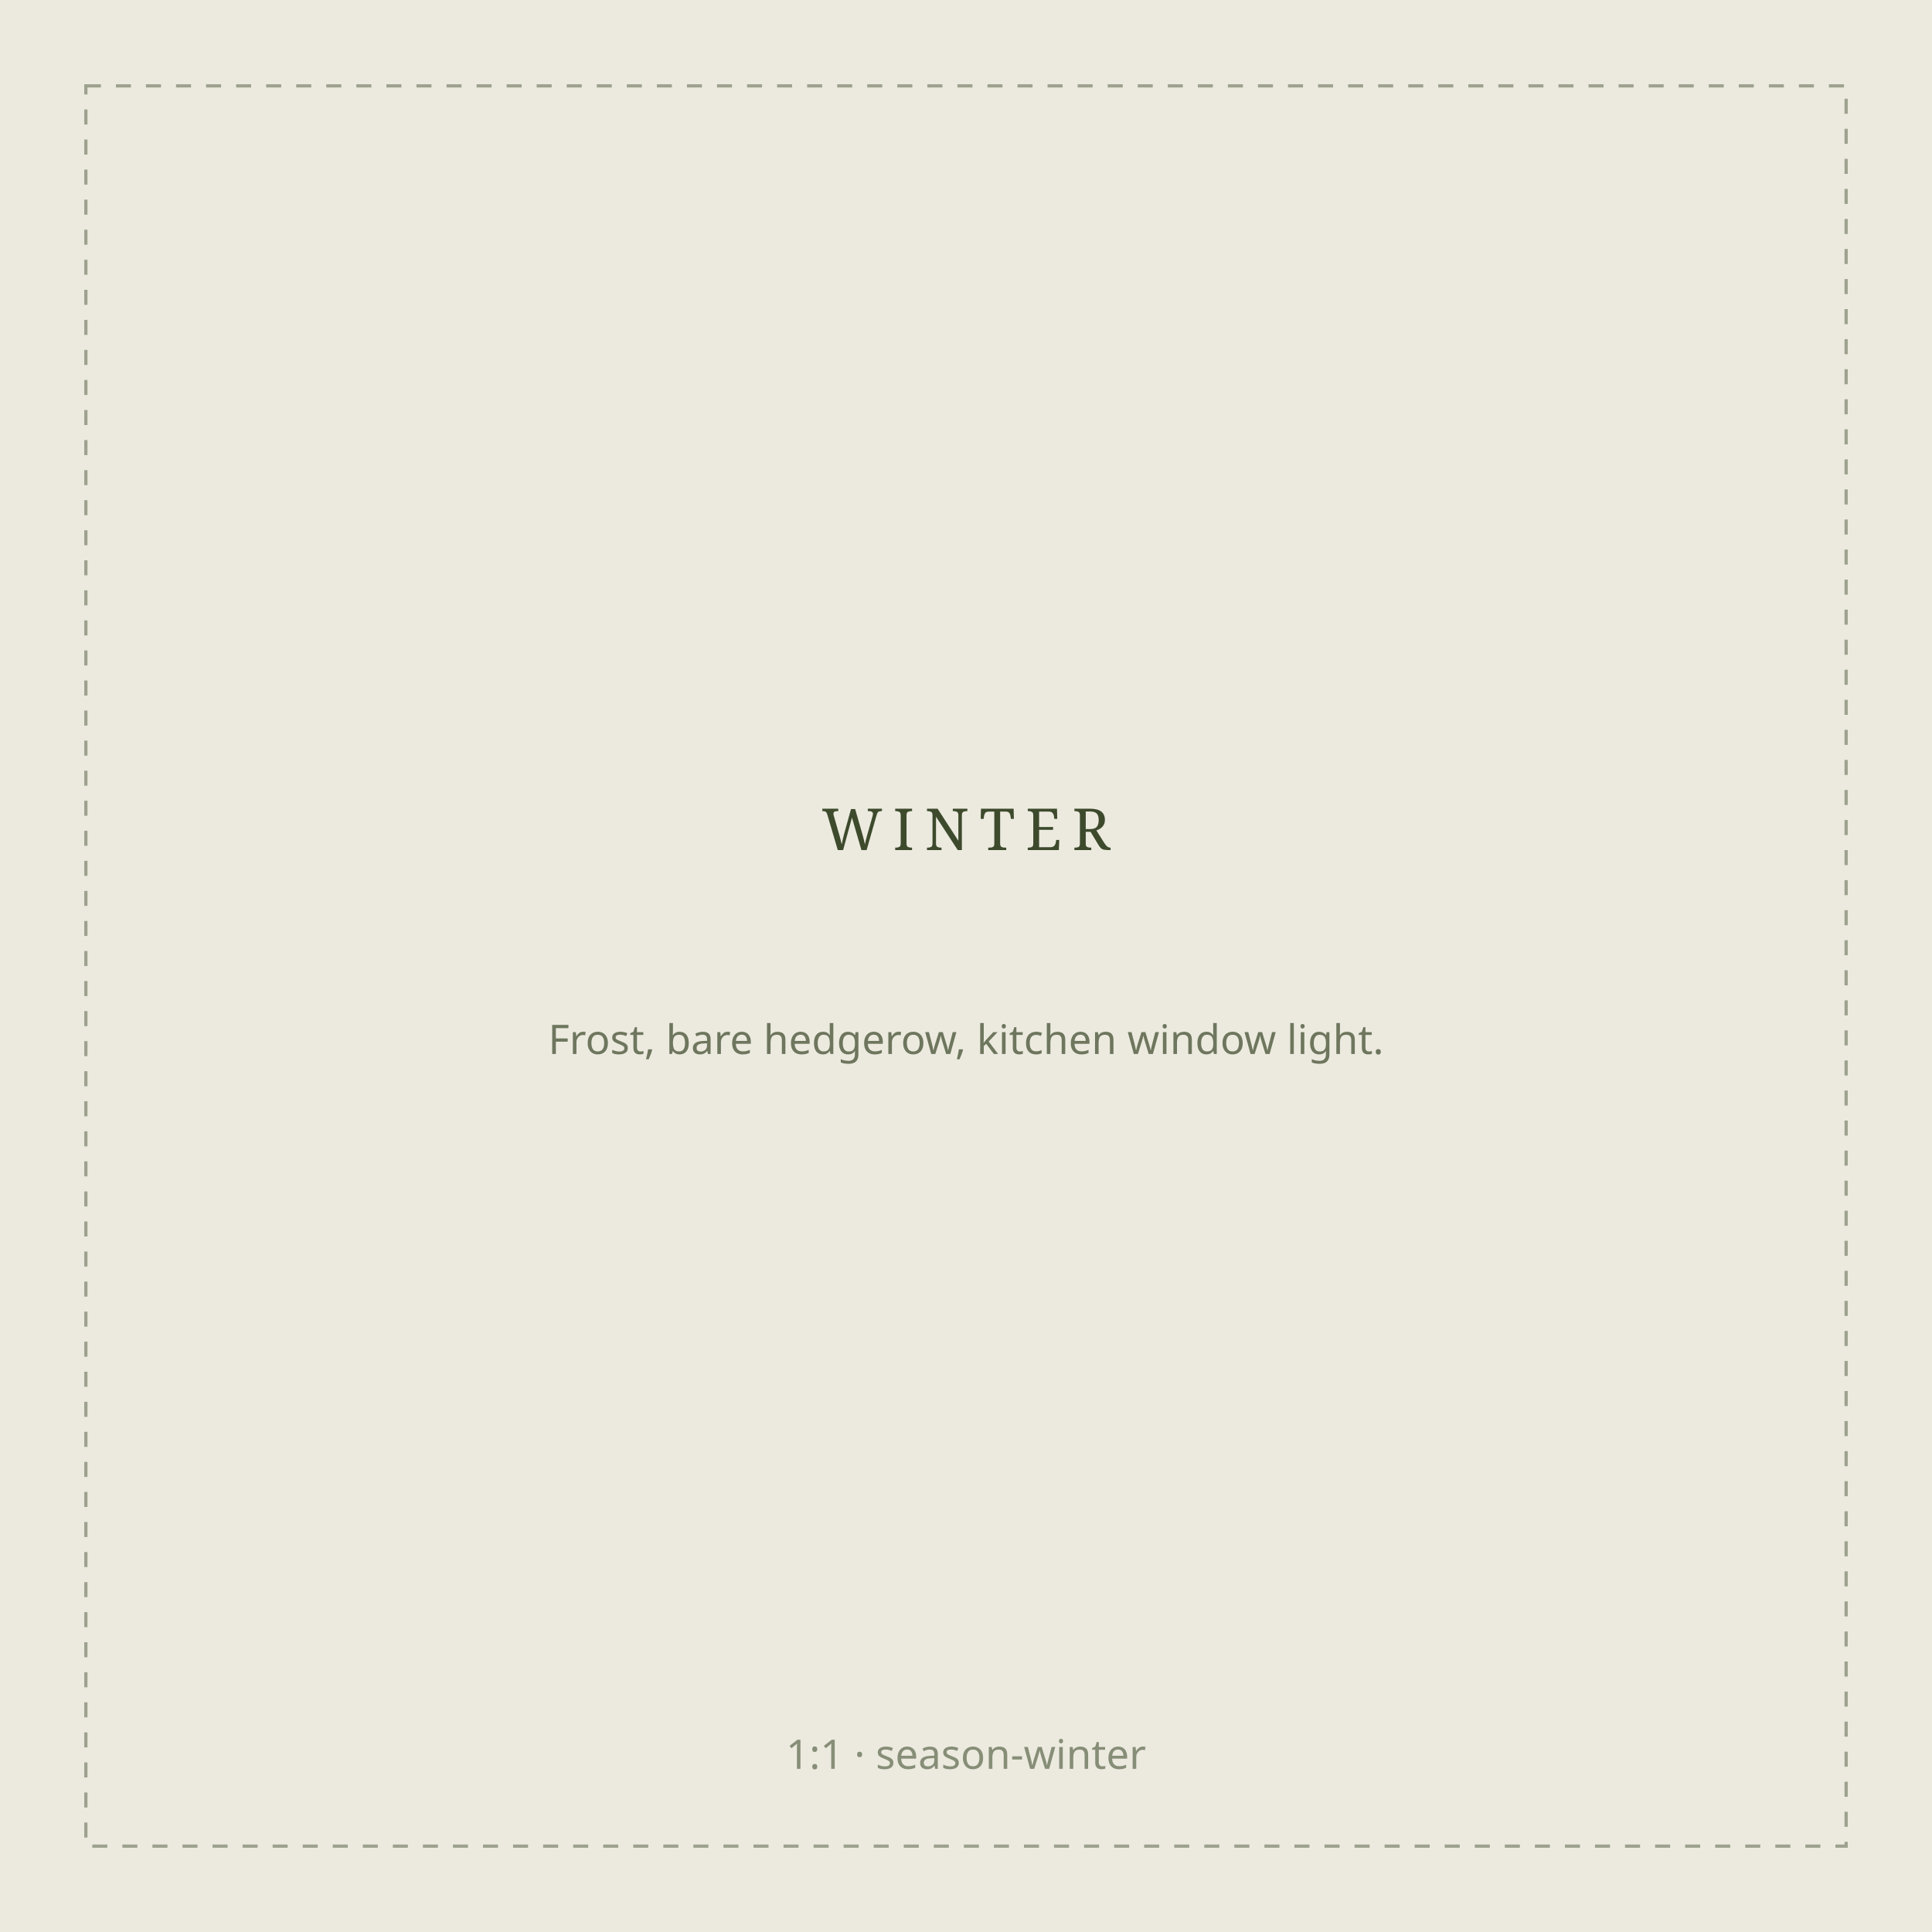
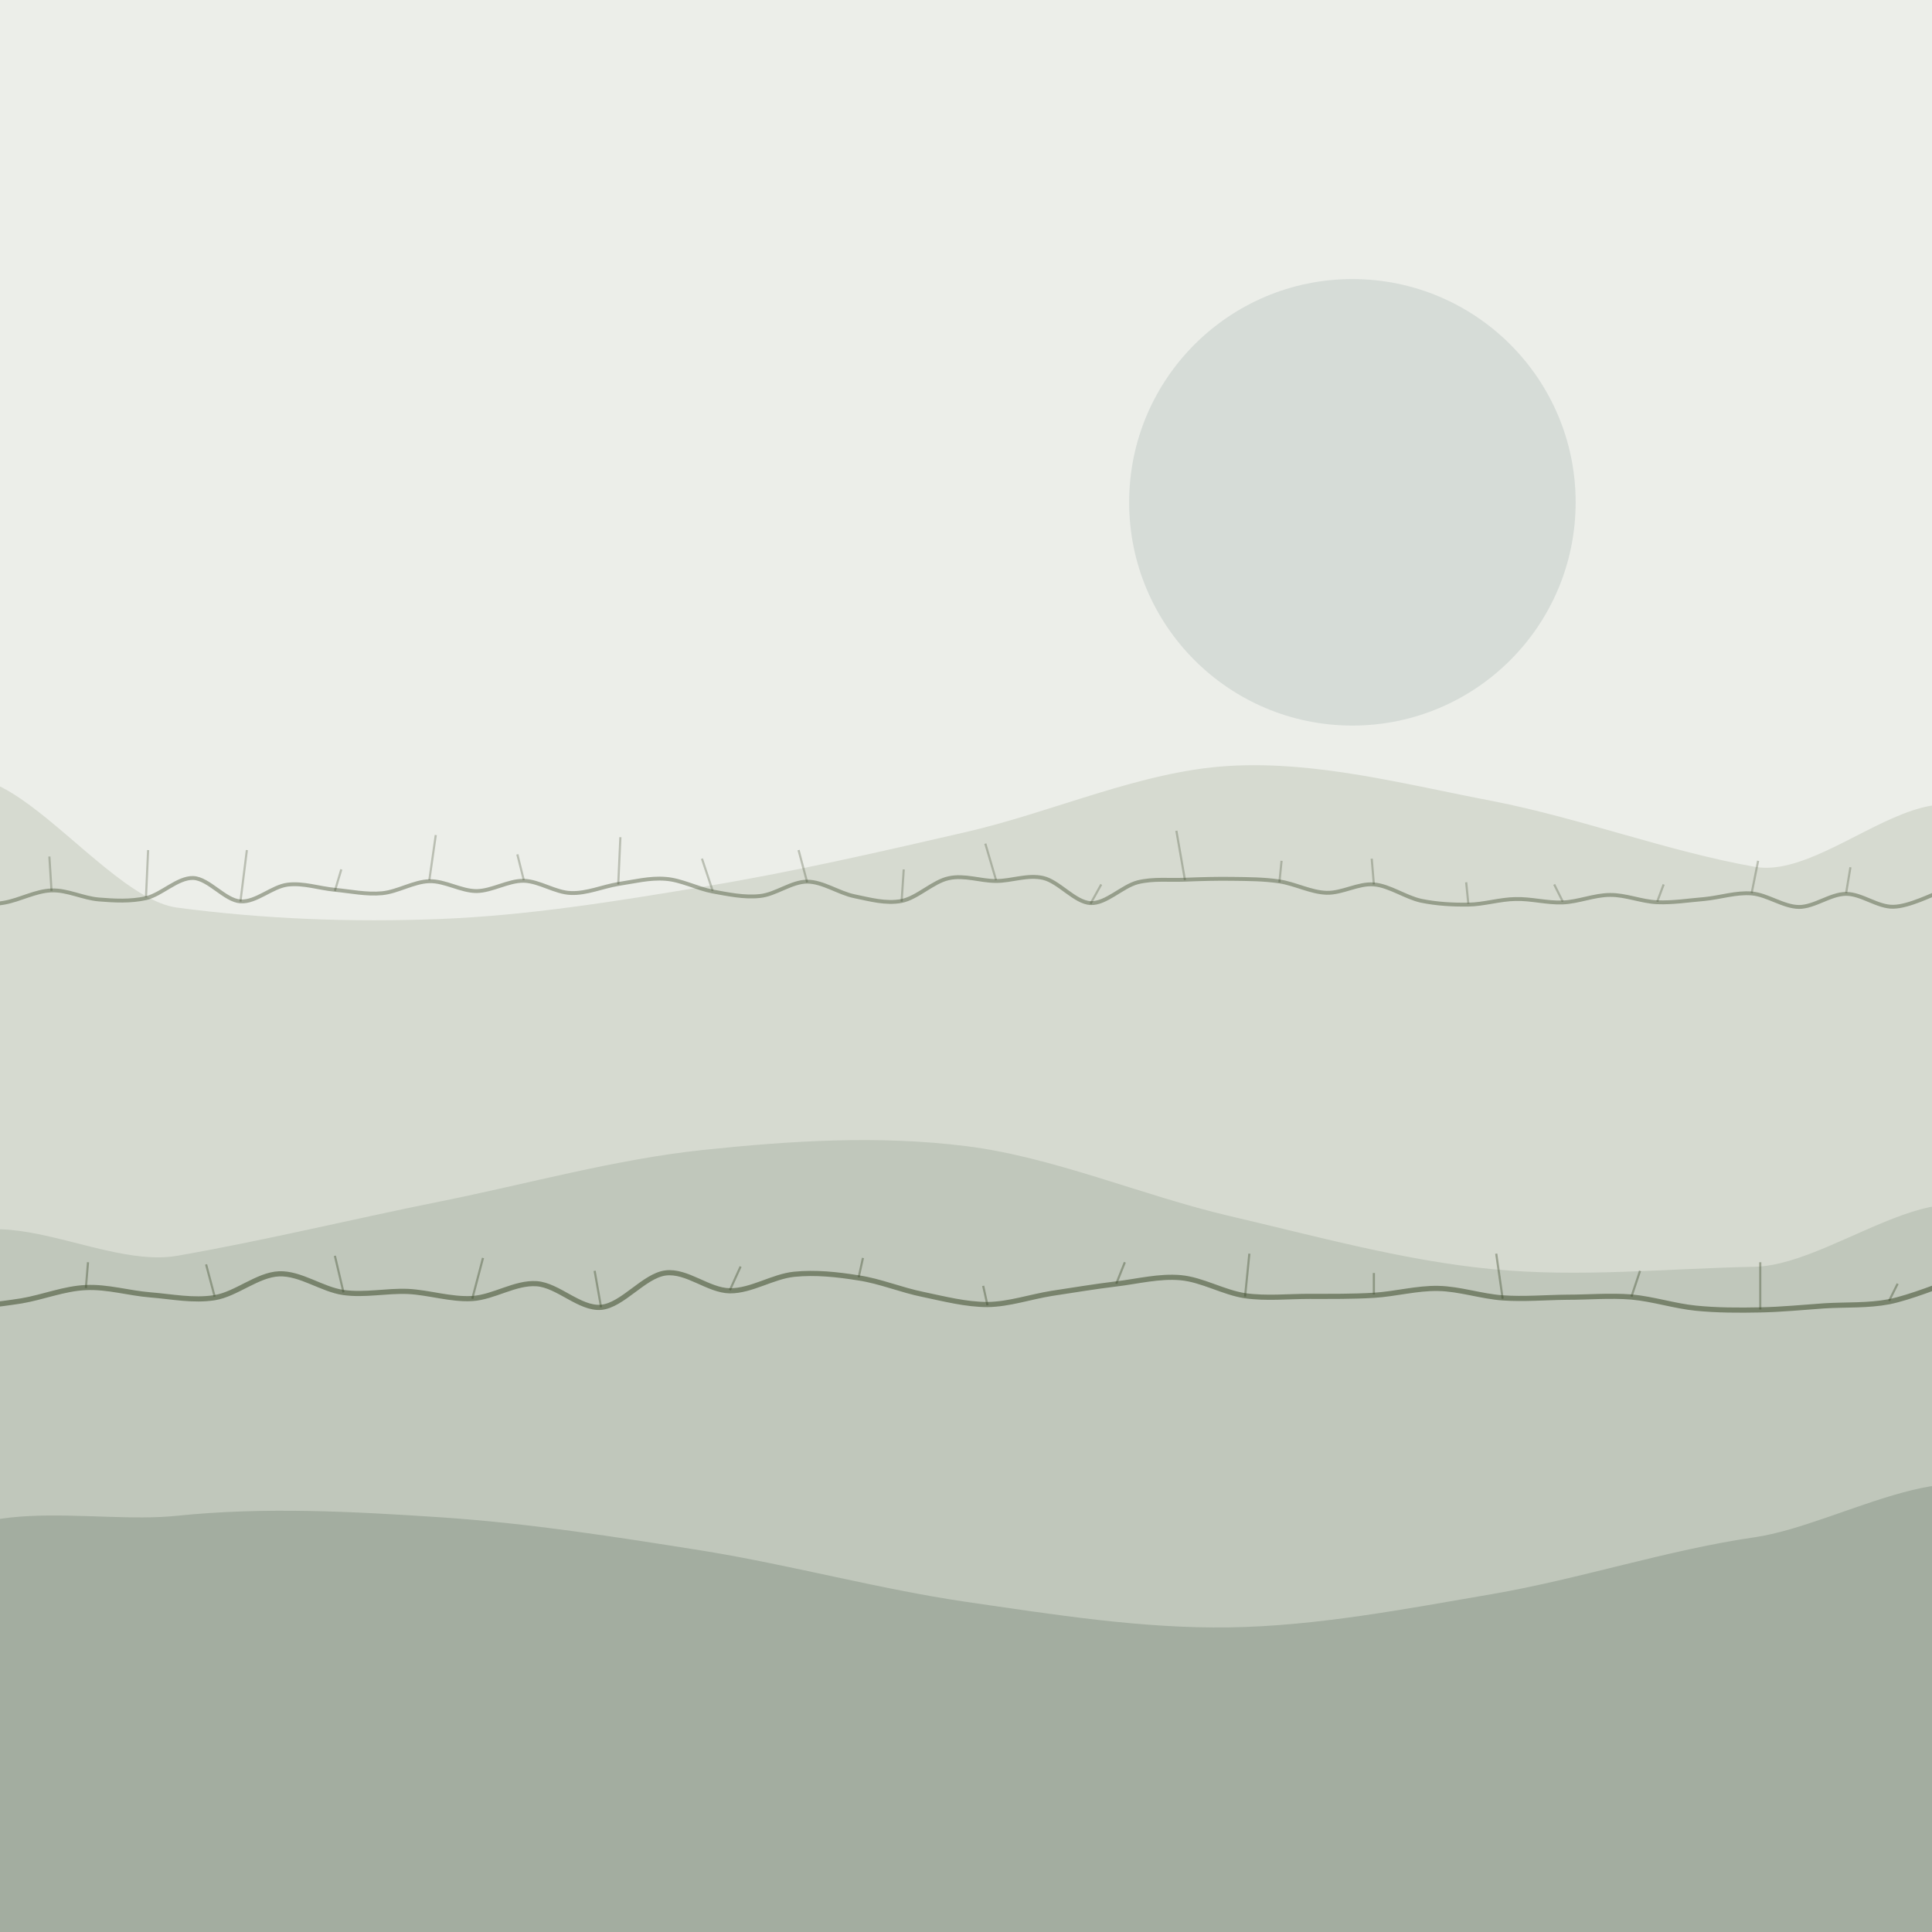
- <svg xmlns="http://www.w3.org/2000/svg" viewBox="0 0 900 900" width="900" height="900" role="img" aria-label="Placeholder: Winter">
-   <rect width="900" height="900" fill="#eceadf" />
-   <rect x="40" y="40" width="820" height="820" fill="none" stroke="rgba(61,74,44,0.45)" stroke-width="1.5" stroke-dasharray="7 7" />
-   <g font-family="Georgia, serif" text-anchor="middle">
-     <text x="50%" y="396" font-size="27" letter-spacing="4.9" fill="#3d4a2c">WINTER</text>
-   </g>
-   <g font-family="system-ui, sans-serif" text-anchor="middle" fill="#3d4a2c" opacity="0.72">
-     <text x="50%" y="491" font-size="19">
-       <tspan x="50%" dy="0">Frost, bare hedgerow, kitchen window light.</tspan>
-     </text>
-     <text x="50%" y="824" font-size="19" opacity="0.8">1:1  ·  season-winter</text>
-   </g>
+ <svg xmlns="http://www.w3.org/2000/svg" viewBox="0 0 900 900" width="900" height="900" role="img" aria-label="Winter in the fields">
+   <rect width="900" height="900" fill="#eceee9" />
+   <circle cx="630" cy="234" r="104" fill="#cfd6d2" opacity="0.75" />
+   <path d="M -40.0 395.7 C -19.6 309.5 41.7 417.4 82.5 422.8 C 123.3 428.2 164.2 429.7 205.0 428.1 C 245.8 426.5 286.7 419.9 327.5 413.1 C 368.3 406.4 409.2 397.0 450.0 387.6 C 490.8 378.2 531.7 359.2 572.5 356.8 C 613.3 354.4 654.2 365.3 695.0 373.1 C 735.8 381.0 776.7 396.6 817.5 403.8 C 858.3 411.0 919.6 326.8 940.0 416.2 C 960.4 505.5 1103.3 852.7 940.0 940.0 C 776.7 1027.3 123.3 1030.7 -40.0 940.0 C -203.3 849.3 -60.4 481.9 -40.0 395.7 Z" fill="#d6dad0" />
+   <path d="M -40.0 602.2 C -19.6 543.1 41.7 592.1 82.5 585.0 C 123.3 577.9 164.2 567.9 205.0 559.7 C 245.8 551.5 286.7 540.0 327.5 535.7 C 368.3 531.4 409.2 528.8 450.0 533.9 C 490.8 539.0 531.7 556.8 572.5 566.4 C 613.3 575.9 654.2 587.3 695.0 591.2 C 735.8 595.2 776.7 590.9 817.5 590.1 C 858.3 589.2 919.6 527.9 940.0 586.3 C 960.4 644.6 1103.3 881.0 940.0 940.0 C 776.7 999.0 123.3 996.3 -40.0 940.0 C -203.3 883.7 -60.4 661.4 -40.0 602.2 Z" fill="#c0c7bb" />
+   <path d="M -40.0 732.4 C -19.6 693.4 41.7 710.4 82.5 706.1 C 123.3 701.9 164.2 704.1 205.0 706.8 C 245.8 709.5 286.7 715.9 327.5 722.4 C 368.3 729.0 409.2 740.2 450.0 746.2 C 490.8 752.1 531.7 758.7 572.5 758.1 C 613.3 757.5 654.2 749.6 695.0 742.6 C 735.8 735.6 776.7 722.0 817.5 716.1 C 858.3 710.1 919.6 669.6 940.0 706.9 C 960.4 744.2 1103.3 901.2 940.0 940.0 C 776.7 978.8 123.3 974.6 -40.0 940.0 C -203.3 905.4 -60.4 771.4 -40.0 732.4 Z" fill="#a3ada0" />
+   <path d="M -20.0 422.6 C -16.3 422.3 -5.3 421.8 2.0 420.5 C 9.3 419.2 16.7 415.0 24.0 414.8 C 31.3 414.5 38.7 418.4 46.0 419.0 C 53.3 419.6 60.7 420.0 68.0 418.4 C 75.3 416.7 82.7 408.8 90.0 409.0 C 97.3 409.3 104.7 419.4 112.0 419.9 C 119.3 420.4 126.7 413.0 134.0 412.1 C 141.3 411.2 148.7 413.8 156.0 414.5 C 163.3 415.2 170.7 416.8 178.0 416.1 C 185.3 415.4 192.7 410.7 200.0 410.5 C 207.3 410.3 214.7 415.1 222.0 415.1 C 229.3 415.0 236.7 410.2 244.0 410.3 C 251.3 410.5 258.7 415.8 266.0 416.0 C 273.3 416.3 280.7 413.0 288.0 411.8 C 295.3 410.7 302.7 408.8 310.0 409.4 C 317.3 409.9 324.7 413.9 332.0 415.3 C 339.3 416.6 346.7 418.2 354.0 417.4 C 361.3 416.7 368.7 410.7 376.0 410.7 C 383.3 410.7 390.7 416.0 398.0 417.5 C 405.3 419.0 412.7 421.1 420.0 419.7 C 427.3 418.3 434.7 410.6 442.0 409.1 C 449.3 407.5 456.7 410.4 464.0 410.4 C 471.3 410.4 478.7 407.3 486.0 409.0 C 493.3 410.7 500.7 420.3 508.0 420.7 C 515.3 421.0 522.7 412.9 530.0 411.0 C 537.3 409.2 544.7 410.1 552.0 409.8 C 559.3 409.5 566.7 409.3 574.0 409.4 C 581.3 409.5 588.7 409.5 596.0 410.6 C 603.3 411.7 610.7 415.7 618.0 415.9 C 625.3 416.1 632.7 411.4 640.0 412.0 C 647.3 412.6 654.7 418.0 662.0 419.6 C 669.3 421.1 676.7 421.5 684.0 421.4 C 691.3 421.3 698.7 418.9 706.0 418.8 C 713.3 418.6 720.7 420.7 728.0 420.4 C 735.3 420.1 742.7 416.9 750.0 416.9 C 757.3 416.8 764.7 420.0 772.0 420.3 C 779.3 420.6 786.7 419.4 794.0 418.8 C 801.3 418.1 808.7 415.6 816.0 416.2 C 823.3 416.8 830.7 422.4 838.0 422.5 C 845.3 422.5 852.7 416.4 860.0 416.4 C 867.3 416.4 874.7 422.6 882.0 422.4 C 889.3 422.3 900.3 416.6 904.0 415.4" fill="none" stroke="#3d4a2c" stroke-width="1.8" opacity="0.42" />
+   <line x1="-20" y1="423" x2="-22" y2="408" stroke="#3d4a2c" stroke-width="1" opacity="0.29" />
+   <line x1="24" y1="415" x2="23" y2="399" stroke="#3d4a2c" stroke-width="1" opacity="0.29" />
+   <line x1="68" y1="418" x2="69" y2="396" stroke="#3d4a2c" stroke-width="1" opacity="0.29" />
+   <line x1="112" y1="420" x2="115" y2="396" stroke="#3d4a2c" stroke-width="1" opacity="0.29" />
+   <line x1="156" y1="415" x2="159" y2="405" stroke="#3d4a2c" stroke-width="1" opacity="0.29" />
+   <line x1="200" y1="410" x2="203" y2="389" stroke="#3d4a2c" stroke-width="1" opacity="0.29" />
+   <line x1="244" y1="410" x2="241" y2="398" stroke="#3d4a2c" stroke-width="1" opacity="0.29" />
+   <line x1="288" y1="412" x2="289" y2="390" stroke="#3d4a2c" stroke-width="1" opacity="0.29" />
+   <line x1="332" y1="415" x2="327" y2="400" stroke="#3d4a2c" stroke-width="1" opacity="0.29" />
+   <line x1="376" y1="411" x2="372" y2="396" stroke="#3d4a2c" stroke-width="1" opacity="0.29" />
+   <line x1="420" y1="420" x2="421" y2="405" stroke="#3d4a2c" stroke-width="1" opacity="0.29" />
+   <line x1="464" y1="410" x2="459" y2="393" stroke="#3d4a2c" stroke-width="1" opacity="0.29" />
+   <line x1="508" y1="421" x2="513" y2="412" stroke="#3d4a2c" stroke-width="1" opacity="0.29" />
+   <line x1="552" y1="410" x2="548" y2="387" stroke="#3d4a2c" stroke-width="1" opacity="0.29" />
+   <line x1="596" y1="411" x2="597" y2="401" stroke="#3d4a2c" stroke-width="1" opacity="0.29" />
+   <line x1="640" y1="412" x2="639" y2="400" stroke="#3d4a2c" stroke-width="1" opacity="0.29" />
+   <line x1="684" y1="421" x2="683" y2="411" stroke="#3d4a2c" stroke-width="1" opacity="0.29" />
+   <line x1="728" y1="420" x2="724" y2="412" stroke="#3d4a2c" stroke-width="1" opacity="0.29" />
+   <line x1="772" y1="420" x2="775" y2="412" stroke="#3d4a2c" stroke-width="1" opacity="0.29" />
+   <line x1="816" y1="416" x2="819" y2="401" stroke="#3d4a2c" stroke-width="1" opacity="0.29" />
+   <line x1="860" y1="416" x2="862" y2="404" stroke="#3d4a2c" stroke-width="1" opacity="0.29" />
+   <line x1="904" y1="415" x2="907" y2="399" stroke="#3d4a2c" stroke-width="1" opacity="0.29" />
+   <path d="M -20.0 609.8 C -15.0 609.2 0.0 607.6 10.0 606.0 C 20.0 604.3 30.0 600.2 40.0 599.8 C 50.0 599.3 60.0 602.4 70.0 603.2 C 80.0 604.0 90.0 606.1 100.0 604.5 C 110.0 602.9 120.0 593.8 130.0 593.4 C 140.0 593.0 150.0 600.7 160.0 602.1 C 170.0 603.5 180.0 601.2 190.0 601.6 C 200.0 602.1 210.0 605.5 220.0 604.9 C 230.0 604.3 240.0 597.3 250.0 598.0 C 260.0 598.7 270.0 609.8 280.0 609.0 C 290.0 608.1 300.0 594.3 310.0 593.0 C 320.0 591.7 330.0 601.2 340.0 601.3 C 350.0 601.4 360.0 594.6 370.0 593.6 C 380.0 592.6 390.0 593.7 400.0 595.3 C 410.0 596.8 420.0 601.0 430.0 603.0 C 440.0 605.1 450.0 607.7 460.0 607.7 C 470.0 607.6 480.0 604.1 490.0 602.5 C 500.0 601.0 510.0 599.3 520.0 598.1 C 530.0 596.9 540.0 594.3 550.0 595.2 C 560.0 596.1 570.0 602.1 580.0 603.6 C 590.0 605.0 600.0 603.9 610.0 603.9 C 620.0 603.9 630.0 604.0 640.0 603.4 C 650.0 602.8 660.0 600.0 670.0 600.2 C 680.0 600.4 690.0 603.9 700.0 604.6 C 710.0 605.3 720.0 604.4 730.0 604.3 C 740.0 604.3 750.0 603.4 760.0 604.2 C 770.0 605.1 780.0 608.4 790.0 609.4 C 800.0 610.4 810.0 610.4 820.0 610.2 C 830.0 610.0 840.0 609.0 850.0 608.3 C 860.0 607.7 870.0 608.3 880.0 606.4 C 890.0 604.4 905.0 598.2 910.0 596.6" fill="none" stroke="#3d4a2c" stroke-width="2.4" opacity="0.55" />
+   <line x1="-20" y1="610" x2="-17" y2="601" stroke="#3d4a2c" stroke-width="1" opacity="0.39" />
+   <line x1="40" y1="600" x2="41" y2="588" stroke="#3d4a2c" stroke-width="1" opacity="0.39" />
+   <line x1="100" y1="604" x2="96" y2="589" stroke="#3d4a2c" stroke-width="1" opacity="0.39" />
+   <line x1="160" y1="602" x2="156" y2="585" stroke="#3d4a2c" stroke-width="1" opacity="0.39" />
+   <line x1="220" y1="605" x2="225" y2="586" stroke="#3d4a2c" stroke-width="1" opacity="0.39" />
+   <line x1="280" y1="609" x2="277" y2="592" stroke="#3d4a2c" stroke-width="1" opacity="0.39" />
+   <line x1="340" y1="601" x2="345" y2="590" stroke="#3d4a2c" stroke-width="1" opacity="0.39" />
+   <line x1="400" y1="595" x2="402" y2="586" stroke="#3d4a2c" stroke-width="1" opacity="0.39" />
+   <line x1="460" y1="608" x2="458" y2="599" stroke="#3d4a2c" stroke-width="1" opacity="0.39" />
+   <line x1="520" y1="598" x2="524" y2="588" stroke="#3d4a2c" stroke-width="1" opacity="0.39" />
+   <line x1="580" y1="604" x2="582" y2="584" stroke="#3d4a2c" stroke-width="1" opacity="0.39" />
+   <line x1="640" y1="603" x2="640" y2="593" stroke="#3d4a2c" stroke-width="1" opacity="0.39" />
+   <line x1="700" y1="605" x2="697" y2="584" stroke="#3d4a2c" stroke-width="1" opacity="0.39" />
+   <line x1="760" y1="604" x2="764" y2="592" stroke="#3d4a2c" stroke-width="1" opacity="0.39" />
+   <line x1="820" y1="610" x2="820" y2="588" stroke="#3d4a2c" stroke-width="1" opacity="0.39" />
+   <line x1="880" y1="606" x2="884" y2="598" stroke="#3d4a2c" stroke-width="1" opacity="0.39" />
</svg>
